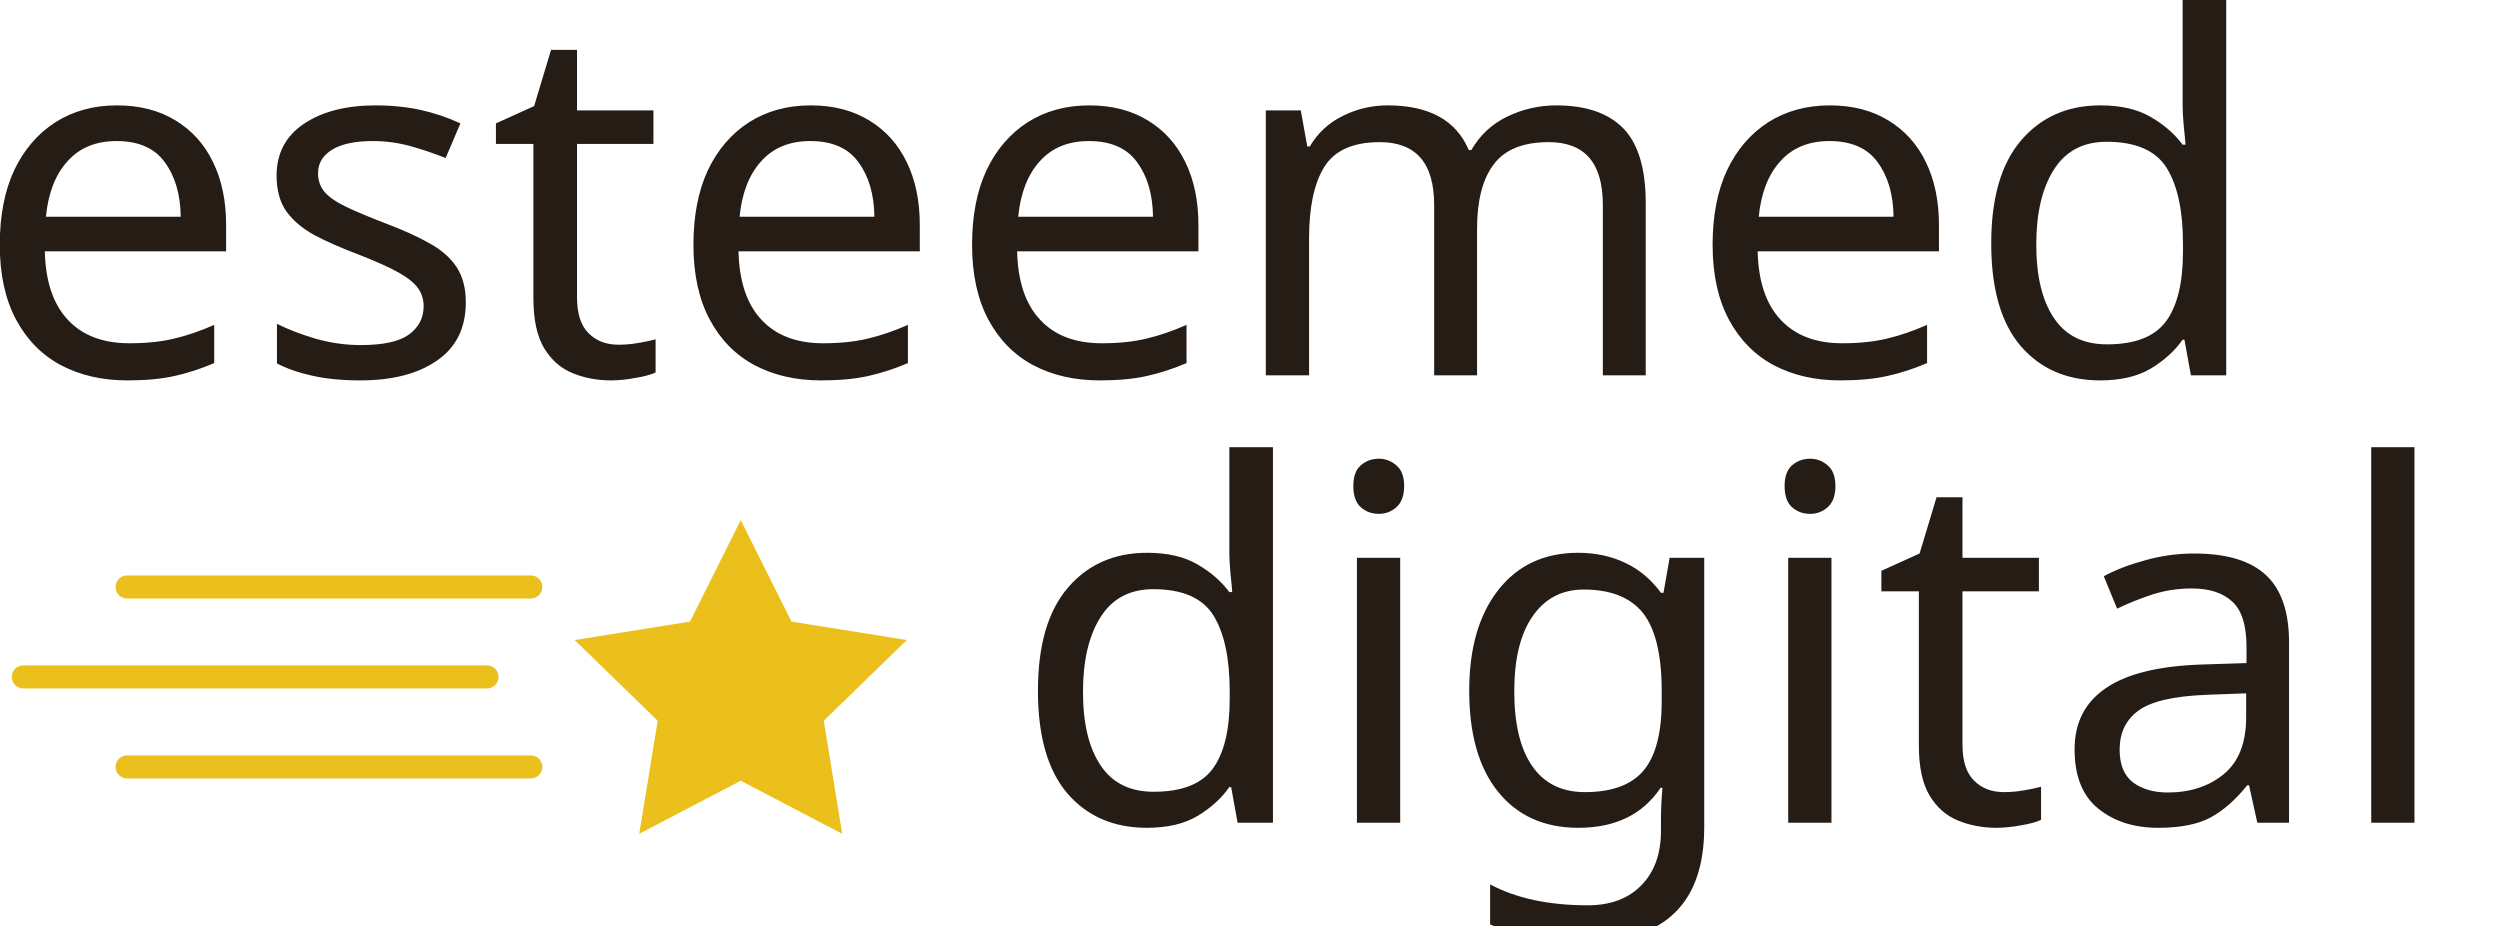
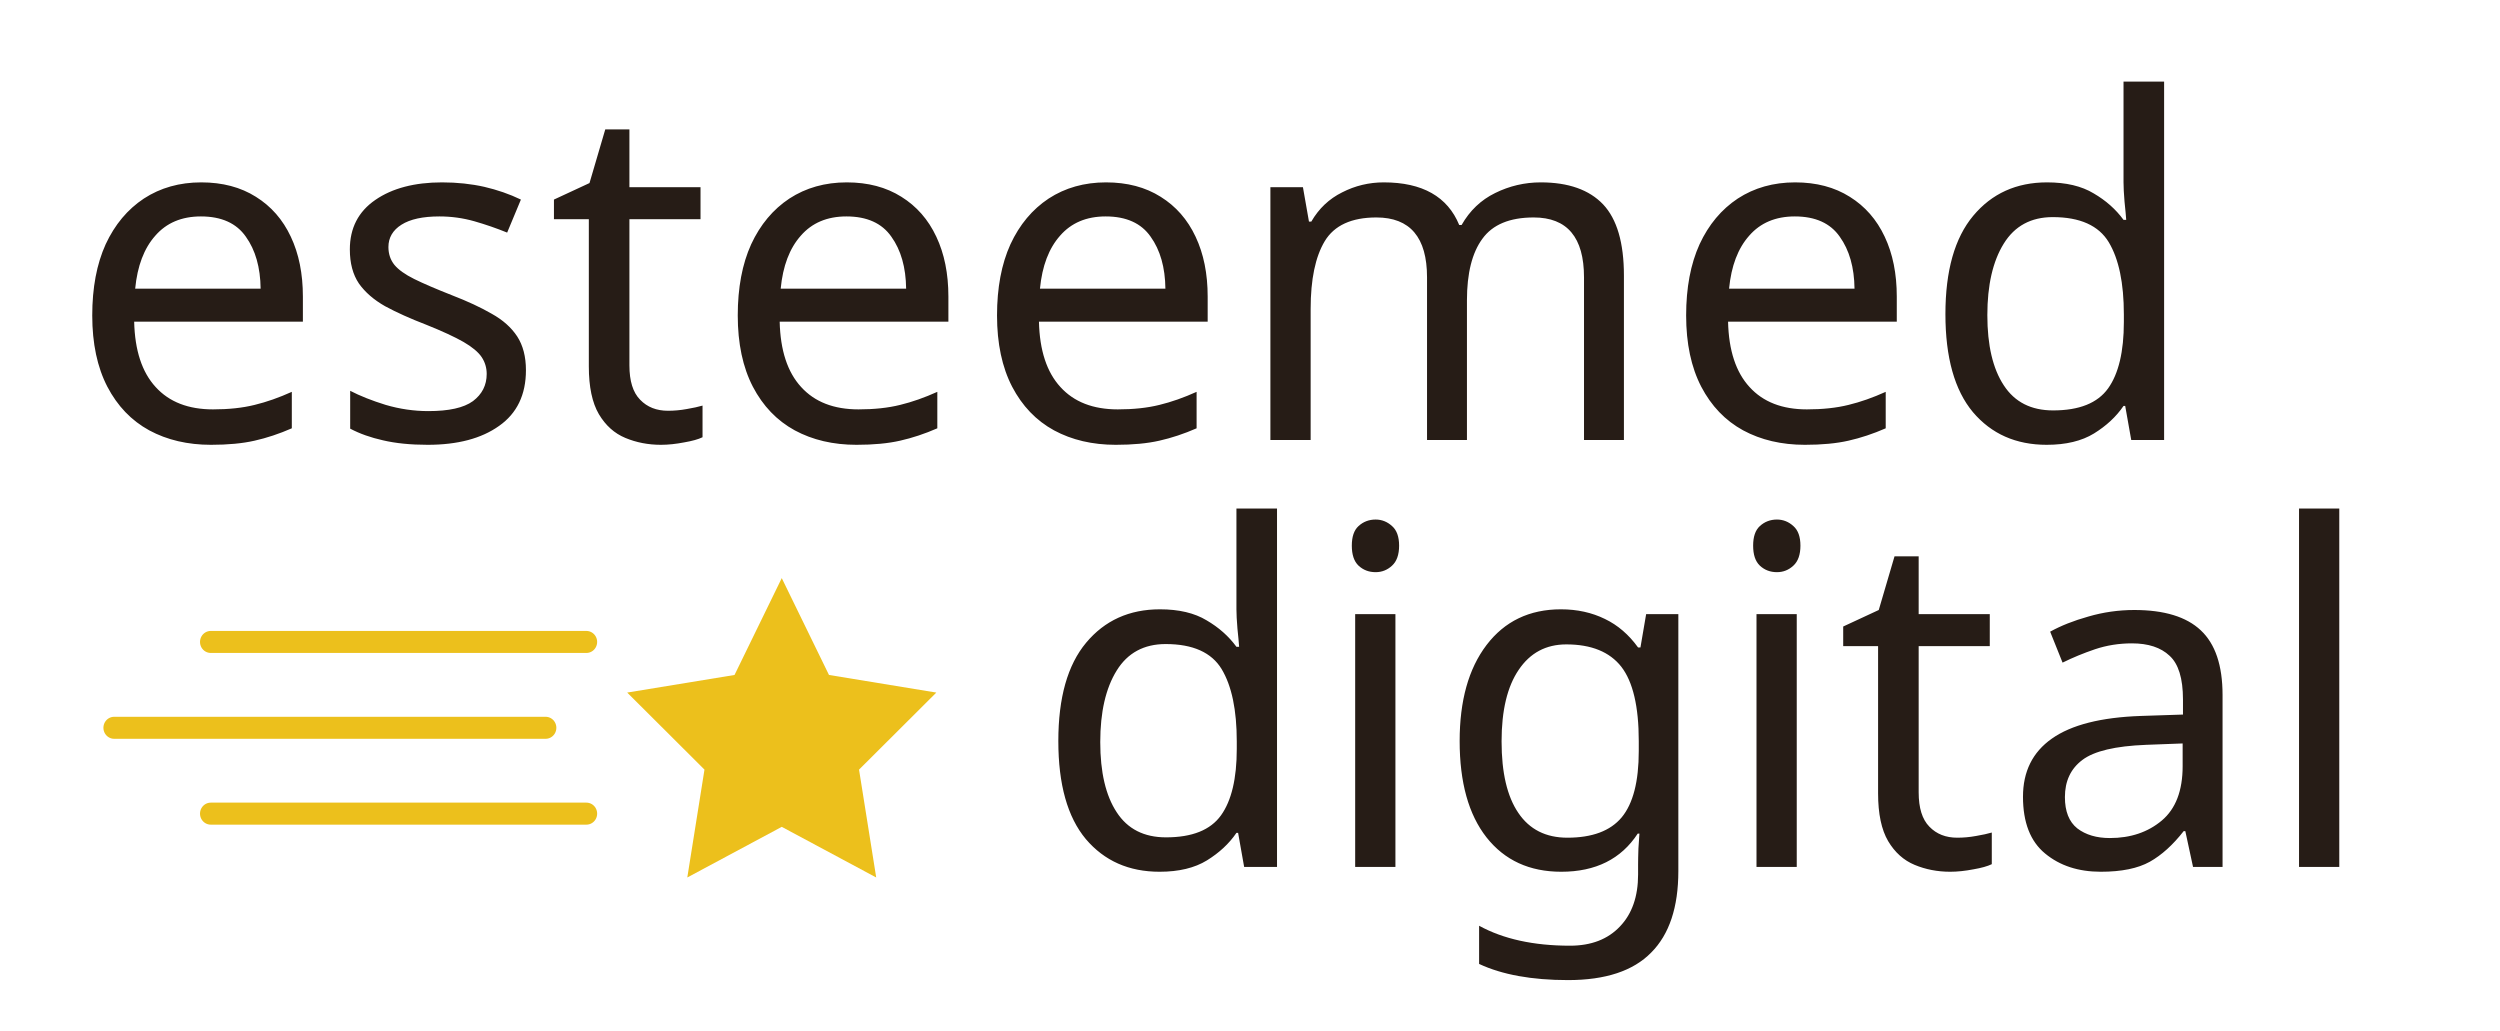
- <svg xmlns="http://www.w3.org/2000/svg" width="108.373" height="40.121">
-   <text transform="translate(-1.182 16.271)" fill="#261c16" font-family="Poppins-Bold" font-size="21.416">esteemed</text>
-   <text transform="translate(43.822 35.666)" fill="#261c16" font-size="21.416" font-family="Poppins-Light">digital</text>
-   <path d="M39.31 27.745l-3.6 3.5.8 4.9-4.4-2.3-4.4 2.3.8-4.9-3.6-3.5 5-.8 2.2-4.4 2.2 4.4z" fill="#ecc01c" />
-   <path d="M5.51 25.445h17.5m-22 3.9h20.1m-15.6 3.9h17.5" fill="none" stroke="#ecc01c" stroke-linecap="round" stroke-miterlimit="10" />
+ <svg xmlns="http://www.w3.org/2000/svg" width="114" height="47">
+   <g transform="matrix(.978877 0 0 1.003785 -39.92127 -54.74435)">
+     <text transform="translate(43.908 74.526)" fill="#261c16" font-family="Poppins-Bold" font-size="21.416">esteemed</text>
+     <text transform="translate(88.912 93.921)" fill="#261c16" font-size="21.416" font-family="Poppins-Light">digital</text>
+     <path d="M80.8 89.5l.8 4.9-4.4-2.3-4.4 2.3.8-4.9L70 86l5-.8 2.2-4.4 2.2 4.4 5 .8z" fill="#ecc01c" />
+     <path d="M50.6 83.7h17.5m-22 3.9h20.1m-15.6 3.9h17.5" fill="none" stroke="#ecc01c" stroke-linecap="round" stroke-miterlimit="10" />
+   </g>
</svg>
